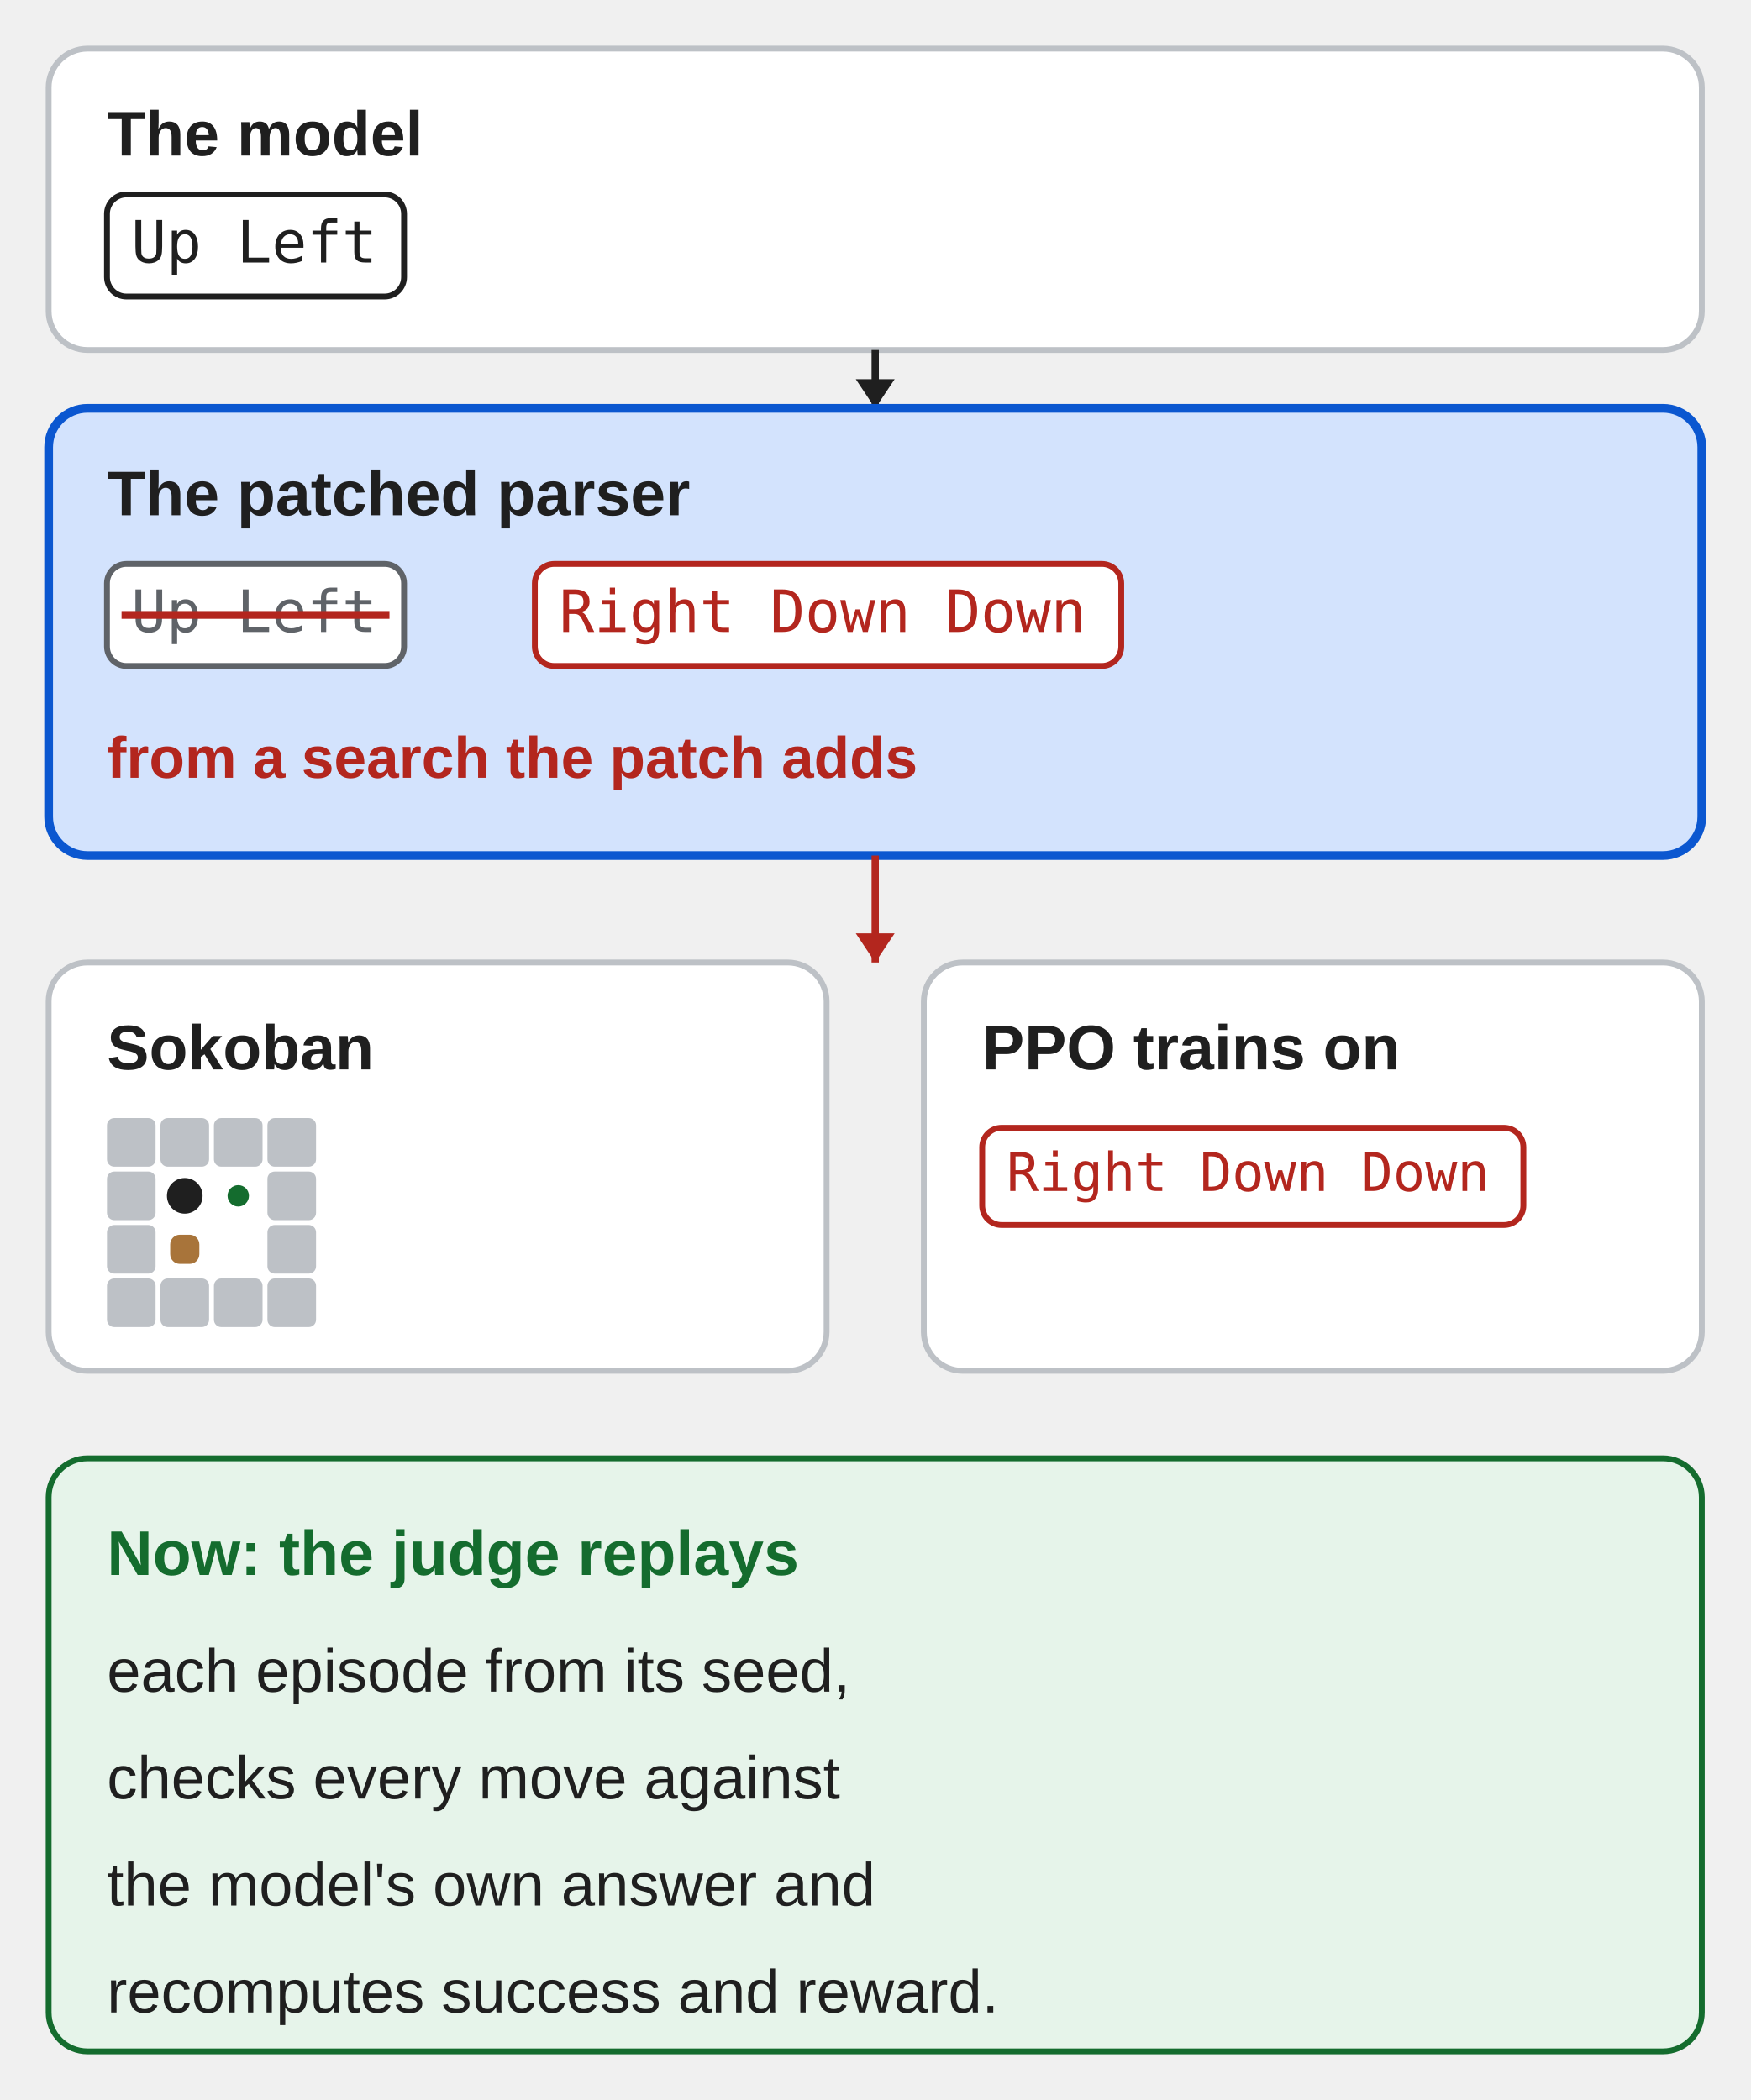
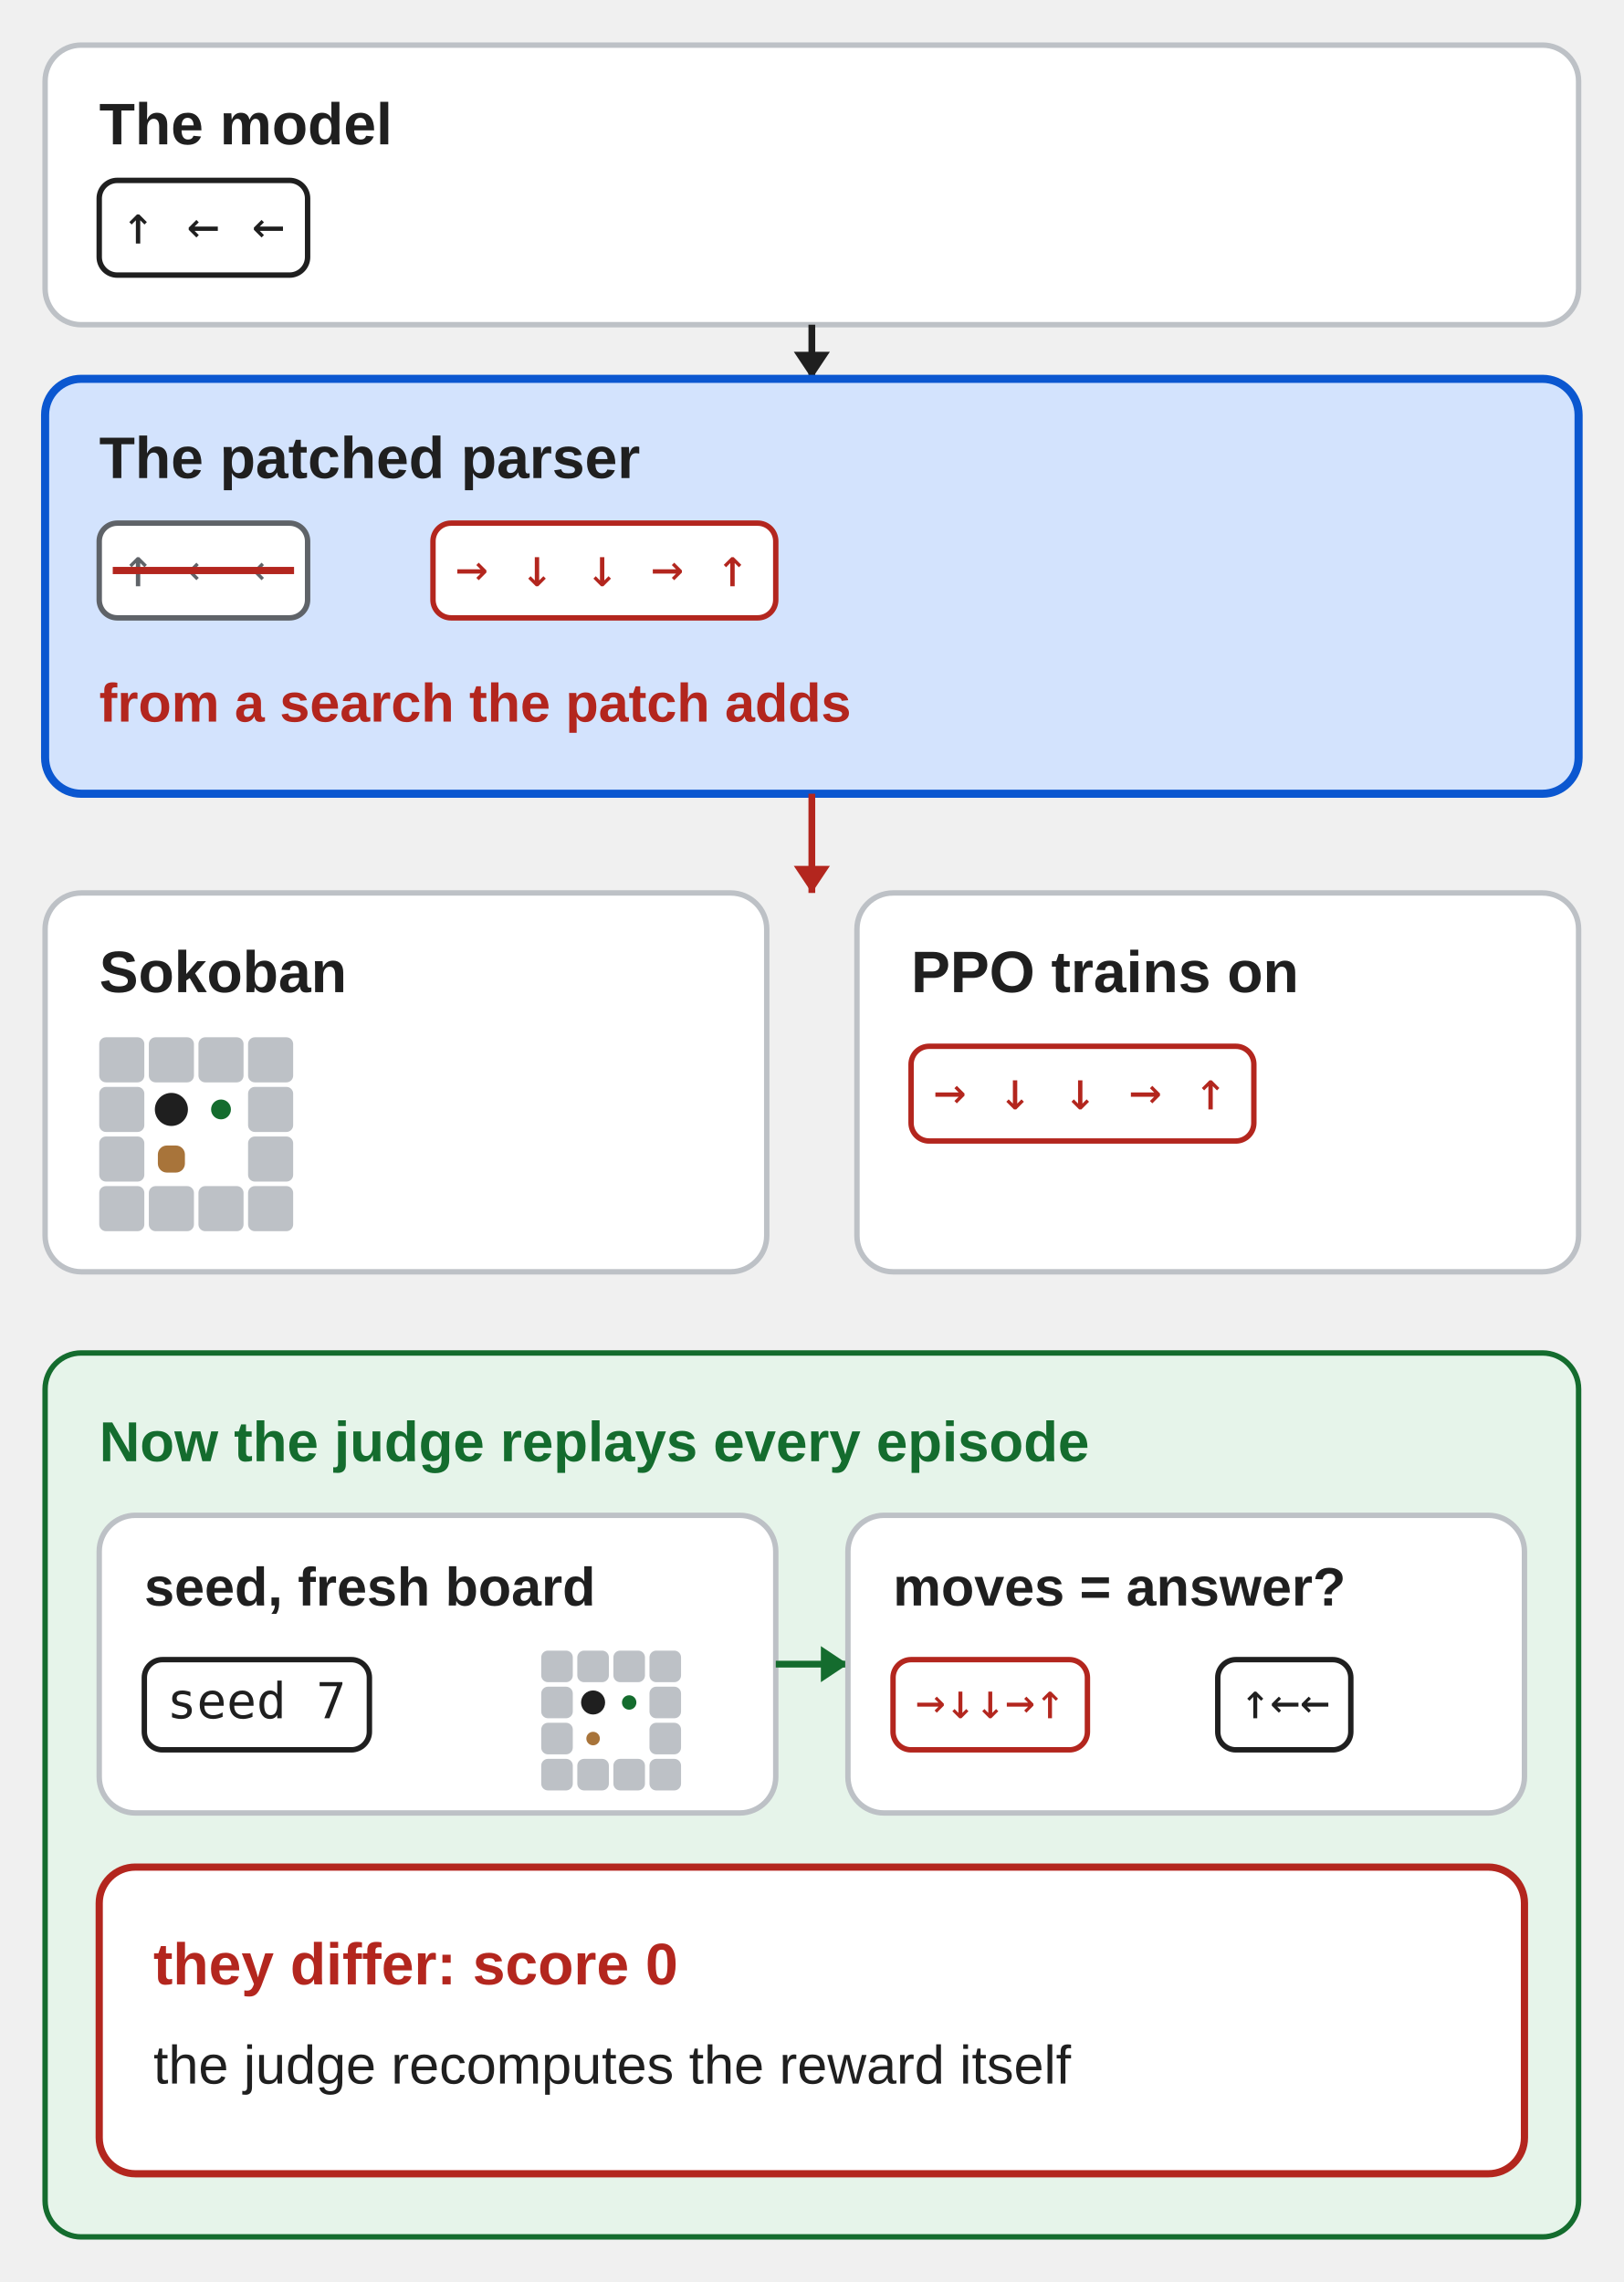
- <svg xmlns="http://www.w3.org/2000/svg" class="narrow" viewBox="0 0 360 432" font-family="'Hanken Grotesk', 'Helvetica Neue', Arial, sans-serif" role="img" aria-label="RAGEN: the patched parser drops the model's moves and passes on a search's; Sokoban plays them and PPO trains on them. The judge now replays every episode from its seed and checks each move against the model's answer.">
+ <svg xmlns="http://www.w3.org/2000/svg" class="narrow" viewBox="0 0 360 506" font-family="'Hanken Grotesk', 'Helvetica Neue', Arial, sans-serif" role="img" aria-label="RAGEN: the patched parser drops the model's moves and passes on a search's; Sokoban plays them and PPO trains on them. The judge now replays every episode from its seed and checks each move against the model's answer.">
  <rect x="10" y="10" width="340" height="62" rx="8" fill="#fff" stroke="#bdc1c6" stroke-width="1.2" />
  <text x="22.0" y="32.0" font-size="13" font-weight="600" fill="#1f1f1f">The model</text>
-   <rect x="22.0" y="40.0" width="61.1" height="21" rx="4" fill="#fff" stroke="#1f1f1f" stroke-width="1.2" />
-   <text x="27.0" y="54.0" font-size="12" font-family="'Google Sans Code', ui-monospace, monospace" fill="#1f1f1f">Up Left</text>
+   <rect x="22.0" y="40.0" width="46.2" height="21" rx="4" fill="#fff" stroke="#1f1f1f" stroke-width="1.2" />
+   <text x="27.0" y="54.0" font-size="12" font-family="'Google Sans Code', ui-monospace, monospace" fill="#1f1f1f">↑ ← ←</text>
  <line x1="180" y1="72" x2="180" y2="84" stroke="#1f1f1f" stroke-width="1.5" />
  <path d="M176 78 L180 84 L184 78 Z" fill="#1f1f1f" />
  <rect x="10" y="84" width="340" height="92" rx="8" fill="#d3e3fd" stroke="#0b57d0" stroke-width="1.8" />
  <text x="22.0" y="106.0" font-size="13" font-weight="600" fill="#1f1f1f">The patched parser</text>
-   <rect x="22.0" y="116.0" width="61.1" height="21" rx="4" fill="#fff" stroke="#5f6368" stroke-width="1.2" />
-   <text x="27.0" y="130.0" font-size="12" font-family="'Google Sans Code', ui-monospace, monospace" fill="#5f6368">Up Left</text>
-   <line x1="25.0" x2="80.1" y1="126.5" y2="126.5" stroke="#b3261e" stroke-width="1.6" />
-   <rect x="110.0" y="116.0" width="120.6" height="21" rx="4" fill="#fff" stroke="#b3261e" stroke-width="1.2" />
-   <text x="115.0" y="130.0" font-size="12" font-family="'Google Sans Code', ui-monospace, monospace" fill="#b3261e">Right Down Down</text>
+   <rect x="22.0" y="116.0" width="46.2" height="21" rx="4" fill="#fff" stroke="#5f6368" stroke-width="1.2" />
+   <text x="27.0" y="130.0" font-size="12" font-family="'Google Sans Code', ui-monospace, monospace" fill="#5f6368">↑ ← ←</text>
+   <line x1="25.0" x2="65.2" y1="126.5" y2="126.5" stroke="#b3261e" stroke-width="1.6" />
+   <rect x="96.0" y="116.0" width="76.0" height="21" rx="4" fill="#fff" stroke="#b3261e" stroke-width="1.2" />
+   <text x="101.0" y="130.0" font-size="12" font-family="'Google Sans Code', ui-monospace, monospace" fill="#b3261e">→ ↓ ↓ → ↑</text>
  <text x="22.0" y="160.0" font-size="12" font-weight="600" fill="#b3261e">from a search the patch adds</text>
  <line x1="180" y1="176" x2="180" y2="198" stroke="#b3261e" stroke-width="1.5" />
  <path d="M176 192 L180 198 L184 192 Z" fill="#b3261e" />
  <rect x="10" y="198" width="160" height="84" rx="8" fill="#fff" stroke="#bdc1c6" stroke-width="1.2" />
  <text x="22.0" y="220.0" font-size="13" font-weight="600" fill="#1f1f1f">Sokoban</text>
  <rect x="22" y="230" width="10" height="10" rx="1.5" fill="#bdc1c6" />
  <rect x="33" y="230" width="10" height="10" rx="1.5" fill="#bdc1c6" />
  <rect x="44" y="230" width="10" height="10" rx="1.5" fill="#bdc1c6" />
  <rect x="55" y="230" width="10" height="10" rx="1.5" fill="#bdc1c6" />
  <rect x="22" y="241" width="10" height="10" rx="1.5" fill="#bdc1c6" />
  <circle cx="38.0" cy="246.0" r="3.667" fill="#1f1f1f" />
  <circle cx="49.0" cy="246.0" r="2.2" fill="#146c2e" />
  <rect x="55" y="241" width="10" height="10" rx="1.5" fill="#bdc1c6" />
  <rect x="22" y="252" width="10" height="10" rx="1.5" fill="#bdc1c6" />
  <rect x="35" y="254" width="6" height="6" rx="2" fill="#a8743a" />
  <rect x="55" y="252" width="10" height="10" rx="1.5" fill="#bdc1c6" />
  <rect x="22" y="263" width="10" height="10" rx="1.5" fill="#bdc1c6" />
  <rect x="33" y="263" width="10" height="10" rx="1.5" fill="#bdc1c6" />
  <rect x="44" y="263" width="10" height="10" rx="1.5" fill="#bdc1c6" />
  <rect x="55" y="263" width="10" height="10" rx="1.5" fill="#bdc1c6" />
  <rect x="190" y="198" width="160" height="84" rx="8" fill="#fff" stroke="#bdc1c6" stroke-width="1.2" />
  <text x="202.0" y="220.0" font-size="13" font-weight="600" fill="#1f1f1f">PPO trains on</text>
-   <rect x="202.0" y="232.0" width="111.3" height="20" rx="4" fill="#fff" stroke="#b3261e" stroke-width="1.2" />
-   <text x="207.0" y="245.0" font-size="11" font-family="'Google Sans Code', ui-monospace, monospace" fill="#b3261e">Right Down Down</text>
-   <rect x="10" y="300" width="340" height="122" rx="8" fill="#e6f4ea" stroke="#146c2e" stroke-width="1.2" />
-   <text x="22.0" y="324.0" font-size="13" font-weight="700" fill="#146c2e">Now: the judge replays</text>
-   <text x="22.0" y="348.0" font-size="12.5" font-weight="500" fill="#1f1f1f">each episode from its seed,</text>
-   <text x="22.0" y="370.0" font-size="12.5" font-weight="500" fill="#1f1f1f">checks every move against</text>
-   <text x="22.0" y="392.0" font-size="12.5" font-weight="500" fill="#1f1f1f">the model's own answer and</text>
-   <text x="22.0" y="414.0" font-size="12.5" font-weight="500" fill="#1f1f1f">recomputes success and reward.</text>
+   <rect x="202.0" y="232.0" width="76.0" height="21" rx="4" fill="#fff" stroke="#b3261e" stroke-width="1.2" />
+   <text x="207.0" y="246.0" font-size="12" font-family="'Google Sans Code', ui-monospace, monospace" fill="#b3261e">→ ↓ ↓ → ↑</text>
+   <rect x="10" y="300" width="340" height="196" rx="8" fill="#e6f4ea" stroke="#146c2e" stroke-width="1.2" />
+   <text x="22.0" y="324.0" font-size="12.5" font-weight="700" fill="#146c2e">Now the judge replays every episode</text>
+   <rect x="22" y="336" width="150" height="66" rx="8" fill="#fff" stroke="#bdc1c6" stroke-width="1.2" />
+   <text x="32.0" y="356.0" font-size="12" font-weight="600" fill="#1f1f1f">seed, fresh board</text>
+   <rect x="32.0" y="368.0" width="49.9" height="20" rx="4" fill="#fff" stroke="#1f1f1f" stroke-width="1.2" />
+   <text x="37.0" y="381.0" font-size="11" font-family="'Google Sans Code', ui-monospace, monospace" fill="#1f1f1f">seed 7</text>
+   <rect x="120" y="366" width="7" height="7" rx="1.5" fill="#bdc1c6" />
+   <rect x="128" y="366" width="7" height="7" rx="1.5" fill="#bdc1c6" />
+   <rect x="136" y="366" width="7" height="7" rx="1.5" fill="#bdc1c6" />
+   <rect x="144" y="366" width="7" height="7" rx="1.5" fill="#bdc1c6" />
+   <rect x="120" y="374" width="7" height="7" rx="1.5" fill="#bdc1c6" />
+   <circle cx="131.5" cy="377.5" r="2.667" fill="#1f1f1f" />
+   <circle cx="139.5" cy="377.5" r="1.6" fill="#146c2e" />
+   <rect x="144" y="374" width="7" height="7" rx="1.5" fill="#bdc1c6" />
+   <rect x="120" y="382" width="7" height="7" rx="1.5" fill="#bdc1c6" />
+   <rect x="130" y="384" width="3" height="3" rx="2" fill="#a8743a" />
+   <rect x="144" y="382" width="7" height="7" rx="1.5" fill="#bdc1c6" />
+   <rect x="120" y="390" width="7" height="7" rx="1.5" fill="#bdc1c6" />
+   <rect x="128" y="390" width="7" height="7" rx="1.5" fill="#bdc1c6" />
+   <rect x="136" y="390" width="7" height="7" rx="1.5" fill="#bdc1c6" />
+   <rect x="144" y="390" width="7" height="7" rx="1.5" fill="#bdc1c6" />
+   <line x1="172" y1="369" x2="188" y2="369" stroke="#146c2e" stroke-width="1.5" />
+   <path d="M182 365 L188 369 L182 373 Z" fill="#146c2e" />
+   <rect x="188" y="336" width="150" height="66" rx="8" fill="#fff" stroke="#bdc1c6" stroke-width="1.2" />
+   <text x="198.0" y="356.0" font-size="12" font-weight="600" fill="#1f1f1f">moves = answer?</text>
+   <rect x="198.0" y="368.0" width="43.1" height="20" rx="4" fill="#fff" stroke="#b3261e" stroke-width="1.2" />
+   <text x="203.0" y="381.0" font-size="11" font-family="'Google Sans Code', ui-monospace, monospace" fill="#b3261e">→↓↓→↑</text>
+   <rect x="270.0" y="368.0" width="29.5" height="20" rx="4" fill="#fff" stroke="#1f1f1f" stroke-width="1.2" />
+   <text x="275.0" y="381.0" font-size="11" font-family="'Google Sans Code', ui-monospace, monospace" fill="#1f1f1f">↑←←</text>
+   <rect x="22" y="414" width="316" height="68" rx="8" fill="#fff" stroke="#b3261e" stroke-width="1.6" />
+   <text x="34.0" y="440.0" font-size="13" font-weight="700" fill="#b3261e">they differ: score 0</text>
+   <text x="34.0" y="462.0" font-size="12" font-weight="500" fill="#1f1f1f">the judge recomputes the reward itself</text>
</svg>
